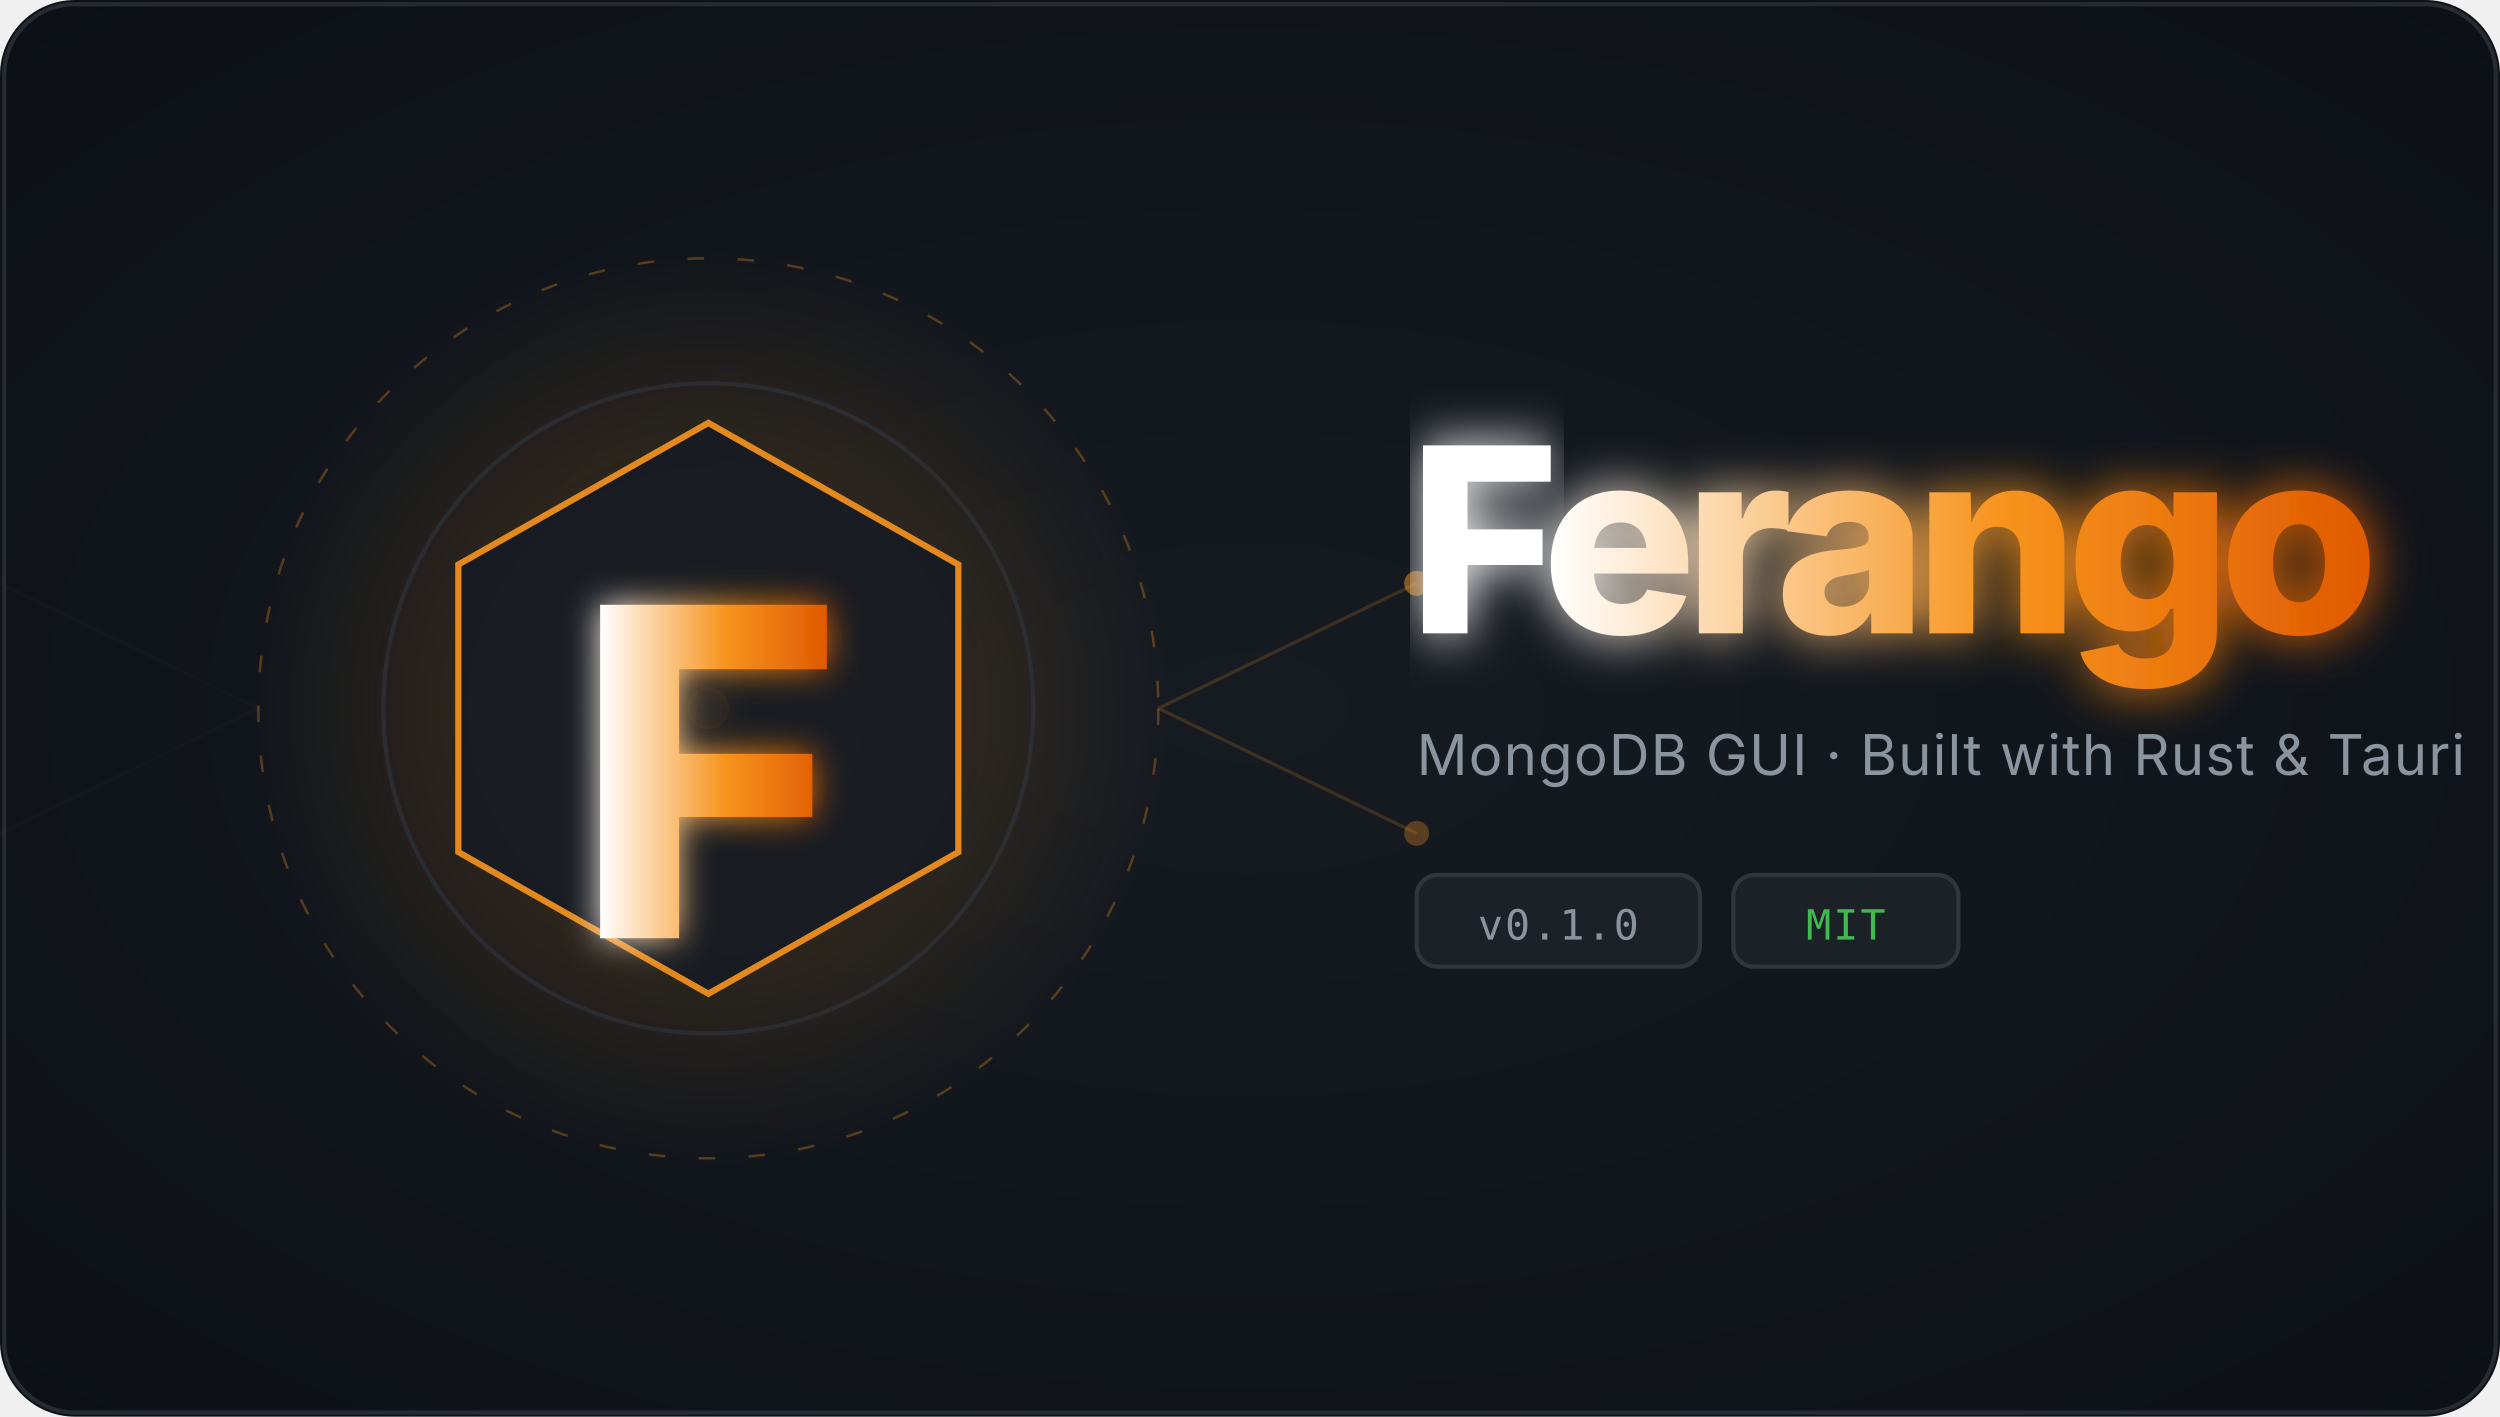
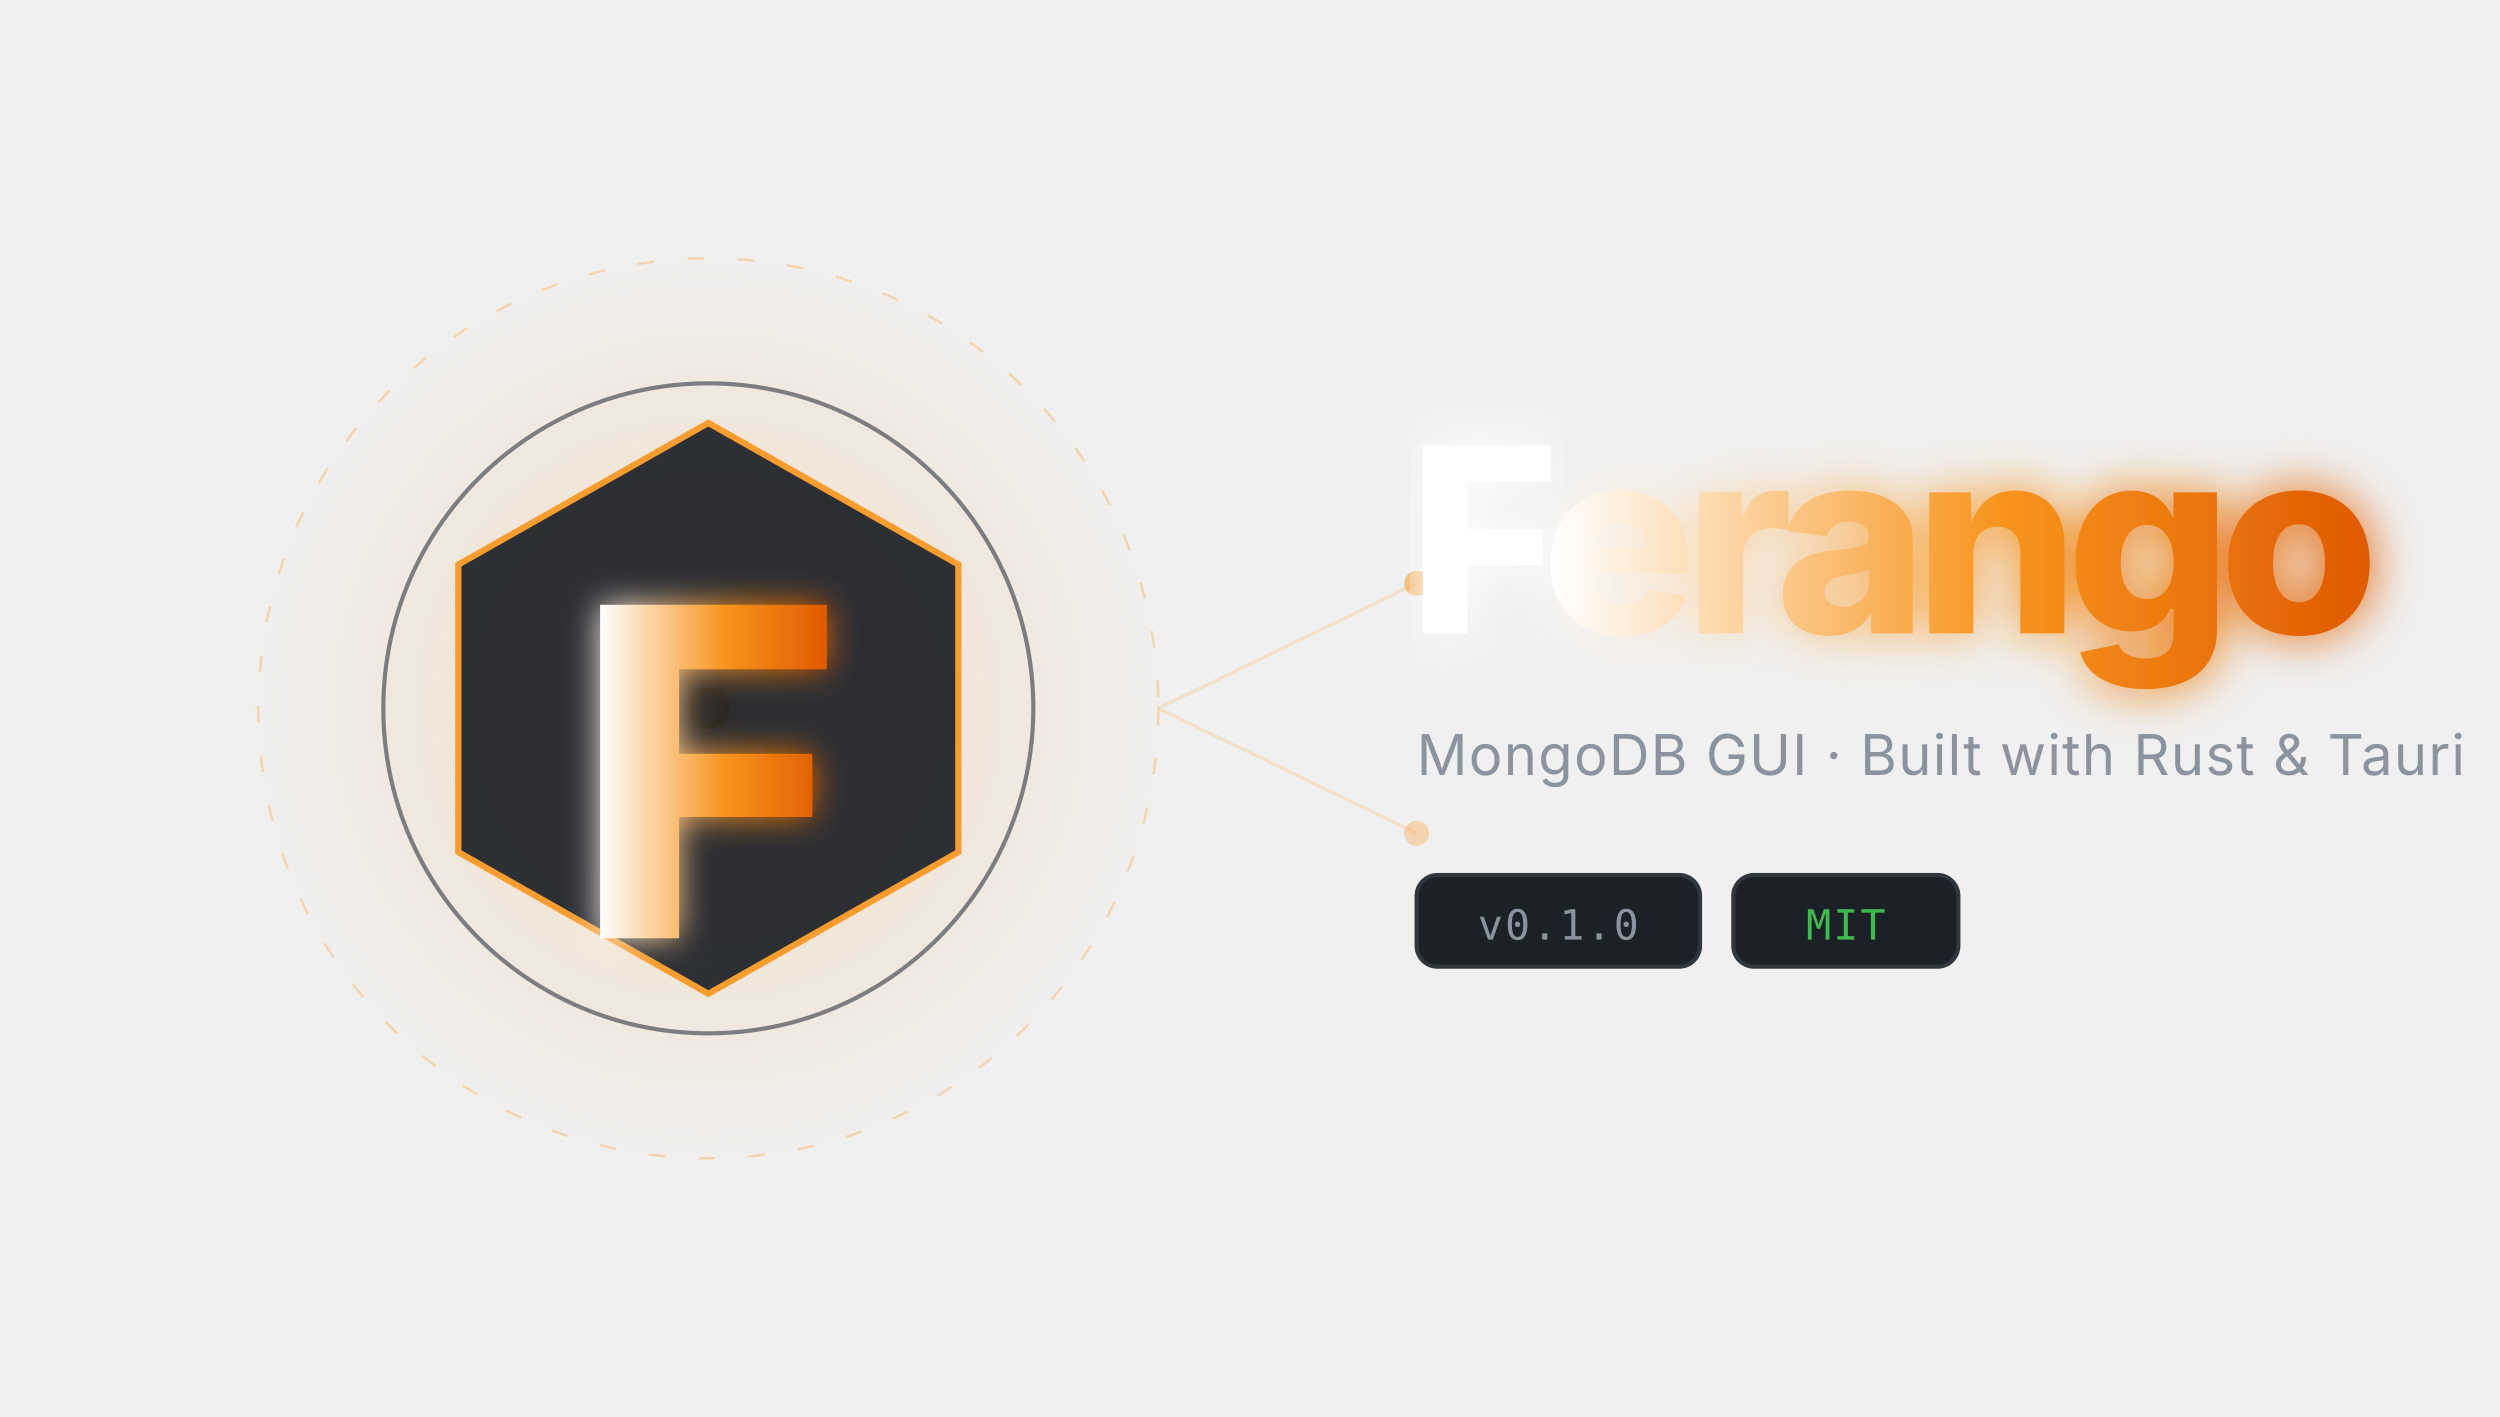
<svg xmlns="http://www.w3.org/2000/svg" viewBox="0 0 600 340" width="600" height="340">
  <defs>
    <radialGradient id="bgGrad" cx="50%" cy="50%" r="70%">
      <stop offset="0%" stop-color="#161b22" />
      <stop offset="100%" stop-color="#0d1117" />
    </radialGradient>
    <radialGradient id="glowGrad" cx="50%" cy="50%" r="50%">
      <stop offset="0%" stop-color="#f7941d" stop-opacity="0.25" />
      <stop offset="100%" stop-color="#f7941d" stop-opacity="0" />
    </radialGradient>
    <linearGradient id="textGrad" x1="0%" y1="0%" x2="100%" y2="0%">
      <stop offset="0%" stop-color="#ffffff" />
      <stop offset="55%" stop-color="#f7941d" />
      <stop offset="100%" stop-color="#e05a00" />
    </linearGradient>
    <clipPath id="hexClip">
      <polygon points="60,0 120,34 120,103 60,137 0,103 0,34" />
    </clipPath>
    <filter id="glow" x="-40%" y="-40%" width="180%" height="180%">
      <feGaussianBlur stdDeviation="4" result="blur" />
      <feMerge>
        <feMergeNode in="blur" />
        <feMergeNode in="SourceGraphic" />
      </feMerge>
    </filter>
    <filter id="dotGlow" x="-100%" y="-100%" width="300%" height="300%">
      <feGaussianBlur stdDeviation="3" result="blur" />
      <feMerge>
        <feMergeNode in="blur" />
        <feMergeNode in="SourceGraphic" />
      </feMerge>
    </filter>
    <filter id="textGlow" x="-10%" y="-30%" width="120%" height="160%">
      <feGaussianBlur stdDeviation="6" result="blur" />
      <feMerge>
        <feMergeNode in="blur" />
        <feMergeNode in="SourceGraphic" />
      </feMerge>
    </filter>
  </defs>
-   <rect width="600" height="340" fill="url(#bgGrad)" rx="18" />
+   <rect width="600" height="340" fill="none" />
  <ellipse cx="170" cy="170" rx="110" ry="110" fill="url(#glowGrad)">
    <animate attributeName="rx" values="110;130;110" dur="4s" repeatCount="indefinite" />
    <animate attributeName="ry" values="110;130;110" dur="4s" repeatCount="indefinite" />
    <animate attributeName="opacity" values="1;0.6;1" dur="4s" repeatCount="indefinite" />
  </ellipse>
  <g transform="translate(170,170)">
    <circle r="108" fill="none" stroke="#f7941d" stroke-width="0.6" stroke-dasharray="4 8" opacity="0.3">
      <animateTransform attributeName="transform" type="rotate" from="0" to="360" dur="30s" repeatCount="indefinite" />
    </circle>
    <g filter="url(#dotGlow)">
      <circle r="5" fill="#f7941d" opacity="0.95">
        <animateMotion dur="8s" repeatCount="indefinite">
          <mpath href="#orbitPath" />
        </animateMotion>
      </circle>
      <circle r="3.5" fill="#ffffff" opacity="0.6">
        <animateMotion dur="8s" begin="-2.67s" repeatCount="indefinite">
          <mpath href="#orbitPath" />
        </animateMotion>
      </circle>
      <circle r="4" fill="#f7941d" opacity="0.5">
        <animateMotion dur="8s" begin="-5.33s" repeatCount="indefinite">
          <mpath href="#orbitPath" />
        </animateMotion>
      </circle>
    </g>
  </g>
  <path id="orbitPath" d="M 278,170 A 108,108 0 1 1 277.99,169" fill="none" opacity="0" />
  <circle cx="170" cy="170" r="78" fill="none" stroke="#30363d" stroke-width="1" opacity="0.6" />
  <g transform="translate(110, 101.5)">
    <polygon points="60,0 120,34 120,103 60,137 0,103 0,34" fill="#161b22" stroke="#f7941d" stroke-width="1.5" opacity="0.9">
      <animate attributeName="stroke-opacity" values="0.9;0.4;0.9" dur="3s" repeatCount="indefinite" />
    </polygon>
    <text x="60" y="82" text-anchor="middle" dominant-baseline="middle" font-family="'Inter', 'Helvetica Neue', sans-serif" font-size="110" font-weight="800" fill="url(#textGrad)" filter="url(#glow)" letter-spacing="-2">
      F
    </text>
  </g>
  <g opacity="0.18" stroke="#f7941d" stroke-width="0.8">
    <line x1="278" y1="170" x2="340" y2="140">
      <animate attributeName="opacity" values="0.18;0.5;0.18" dur="2.5s" repeatCount="indefinite" />
    </line>
    <line x1="278" y1="170" x2="340" y2="200">
      <animate attributeName="opacity" values="0.18;0.5;0.18" dur="2.5s" begin="-0.8s" repeatCount="indefinite" />
    </line>
    <line x1="62" y1="170" x2="0" y2="140" opacity="0.1" />
    <line x1="62" y1="170" x2="0" y2="200" opacity="0.1" />
  </g>
  <circle cx="340" cy="140" r="3" fill="#f7941d" opacity="0.5">
    <animate attributeName="opacity" values="0.5;1;0.5" dur="2.5s" repeatCount="indefinite" />
  </circle>
  <circle cx="340" cy="200" r="3" fill="#f7941d" opacity="0.3">
    <animate attributeName="opacity" values="0.3;0.9;0.3" dur="2.5s" begin="-0.8s" repeatCount="indefinite" />
  </circle>
  <text x="370" y="152" font-family="'Inter', 'Helvetica Neue', sans-serif" font-size="62" font-weight="800" letter-spacing="-3" fill="url(#textGrad)" filter="url(#textGlow)">
    erango
    <animate attributeName="opacity" values="0.85;1;0.85" dur="4s" repeatCount="indefinite" />
  </text>
  <text x="338" y="152" font-family="'Inter', 'Helvetica Neue', sans-serif" font-size="62" font-weight="800" letter-spacing="-3" fill="#ffffff" filter="url(#textGlow)">
    F
  </text>
  <text x="340" y="186" font-family="'Inter', 'Helvetica Neue', sans-serif" font-size="13.5" font-weight="400" fill="#8b949e" letter-spacing="0.3">
    MongoDB GUI · Built with Rust &amp; Tauri
  </text>
  <rect x="340" y="210" width="68" height="22" rx="5" fill="#1c2128" stroke="#30363d" stroke-width="1" />
  <text x="374" y="225.5" text-anchor="middle" font-family="'JetBrains Mono', monospace" font-size="10" fill="#8b949e" letter-spacing="0.5">
    v0.1.0
  </text>
  <rect x="416" y="210" width="54" height="22" rx="5" fill="#1c2128" stroke="#30363d" stroke-width="1" />
  <text x="443" y="225.5" text-anchor="middle" font-family="'JetBrains Mono', monospace" font-size="10" fill="#3fb950" letter-spacing="0.5">
    MIT
  </text>
  <rect x="0" y="0" width="600" height="2" rx="1" fill="#f7941d" opacity="0">
    <animate attributeName="y" values="-2;342;-2" dur="6s" repeatCount="indefinite" easing="linear" />
    <animate attributeName="opacity" values="0;0.06;0.06;0" dur="6s" repeatCount="indefinite" />
  </rect>
-   <rect x="1" y="1" width="598" height="338" rx="17" fill="none" stroke="#30363d" stroke-width="1" opacity="0.7" />
</svg>
